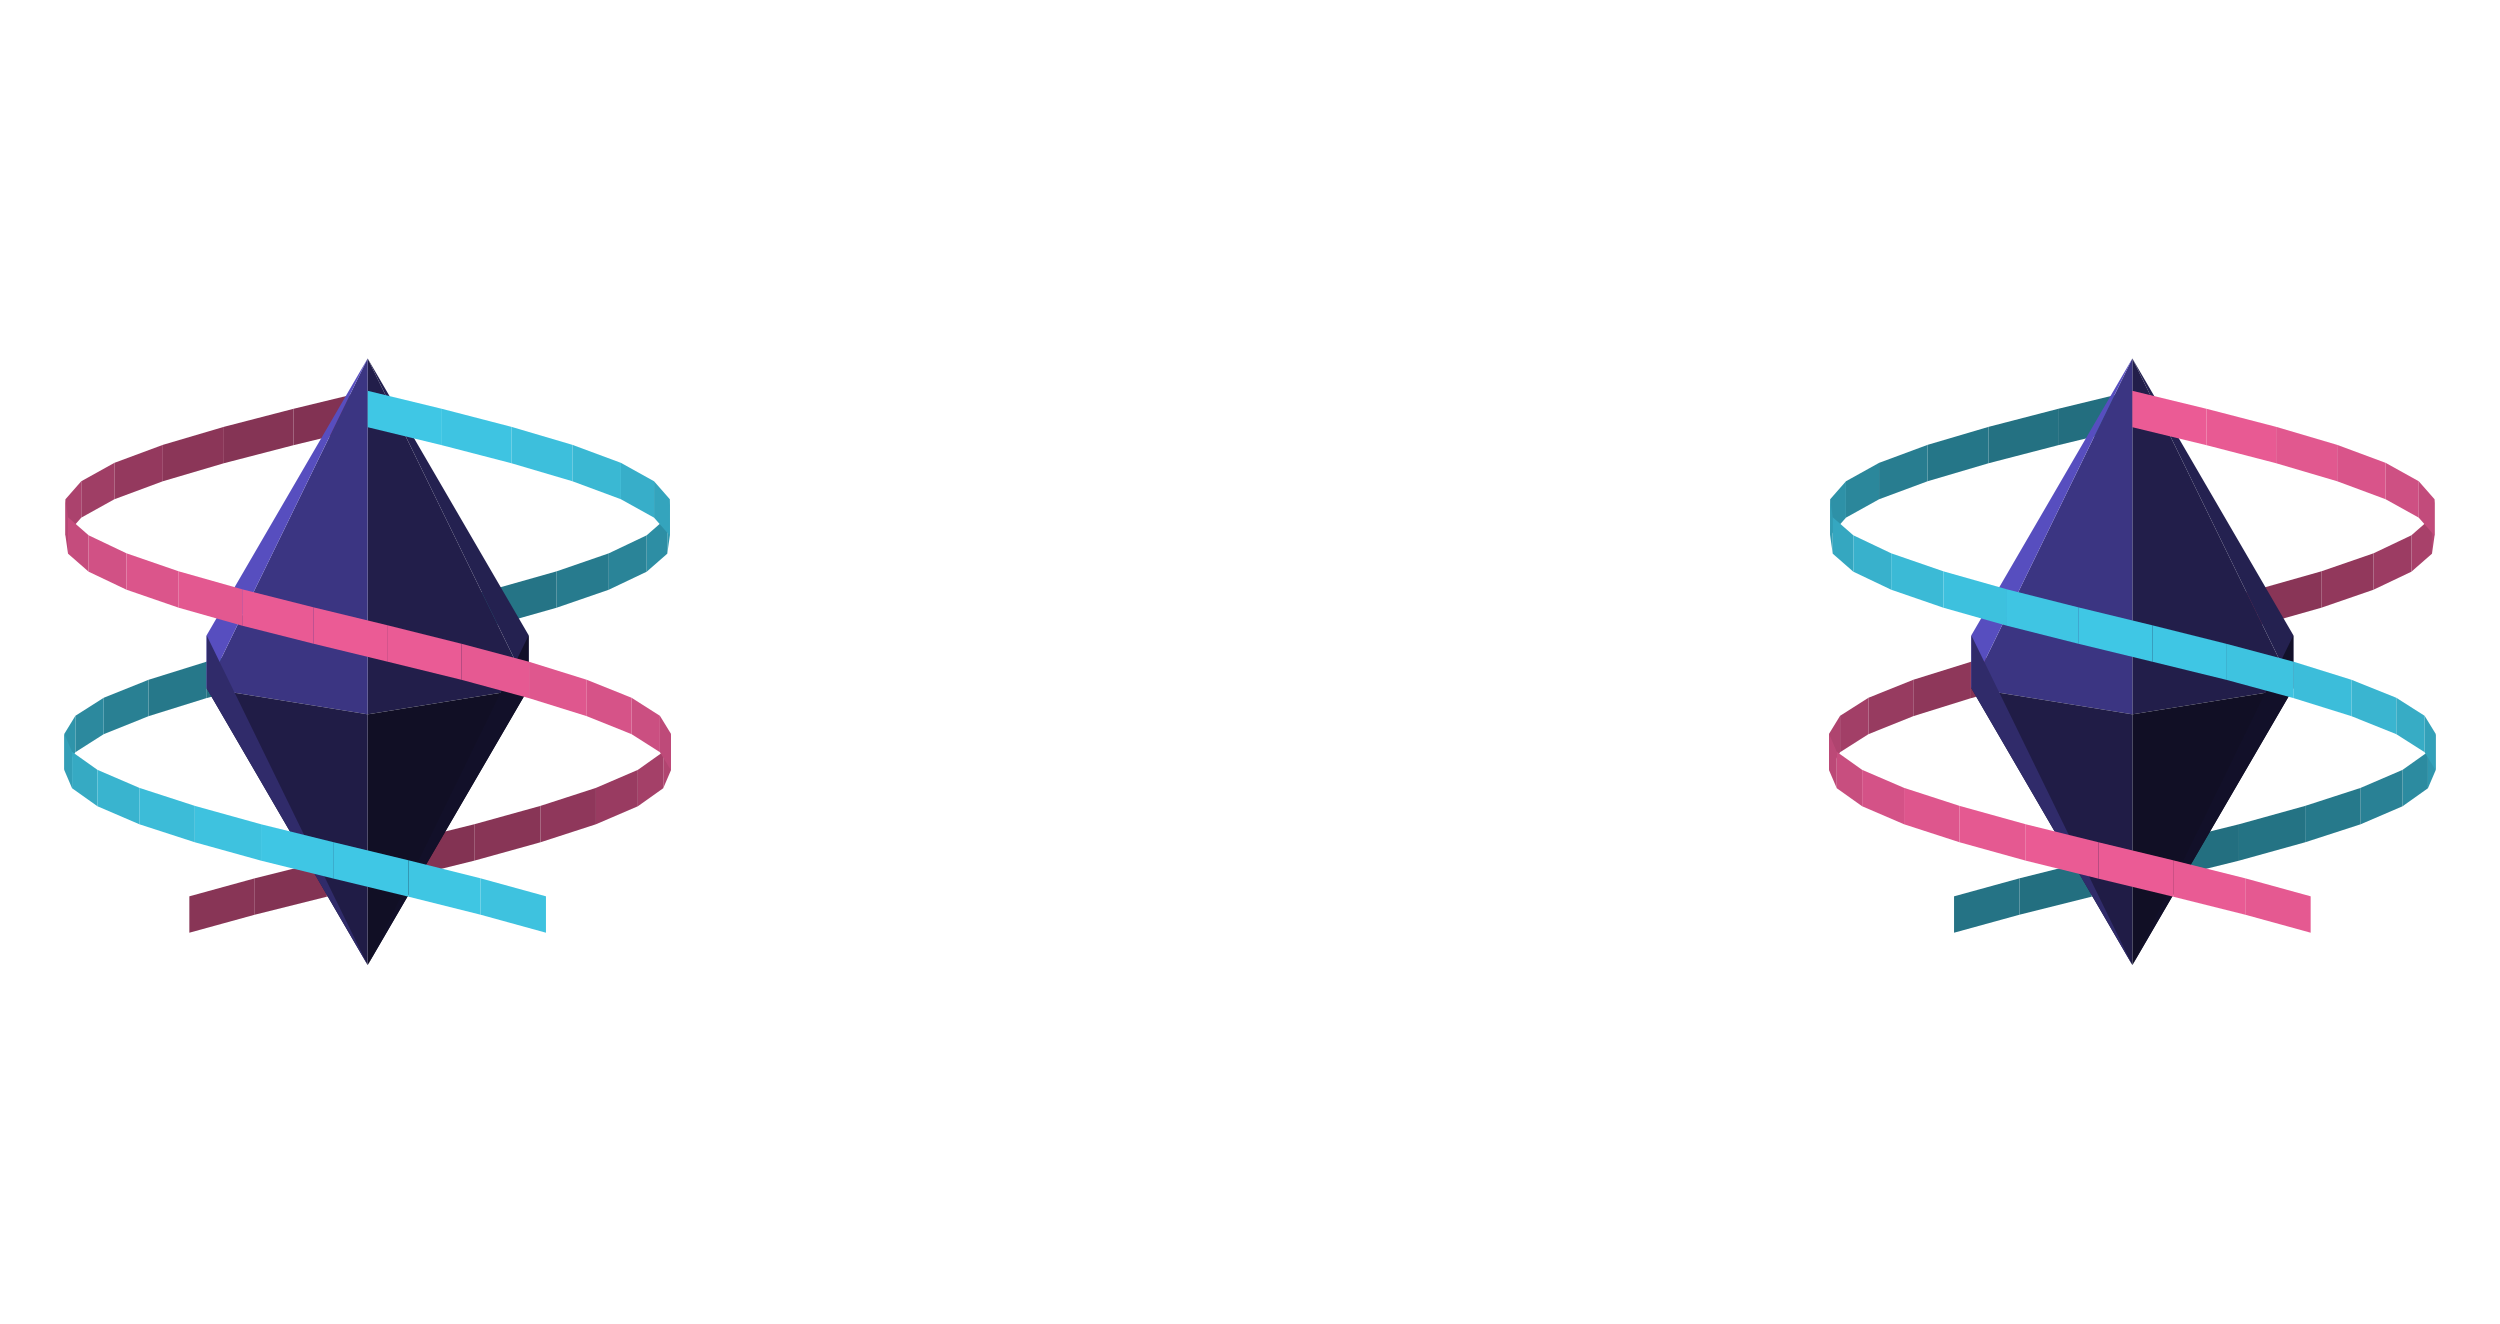
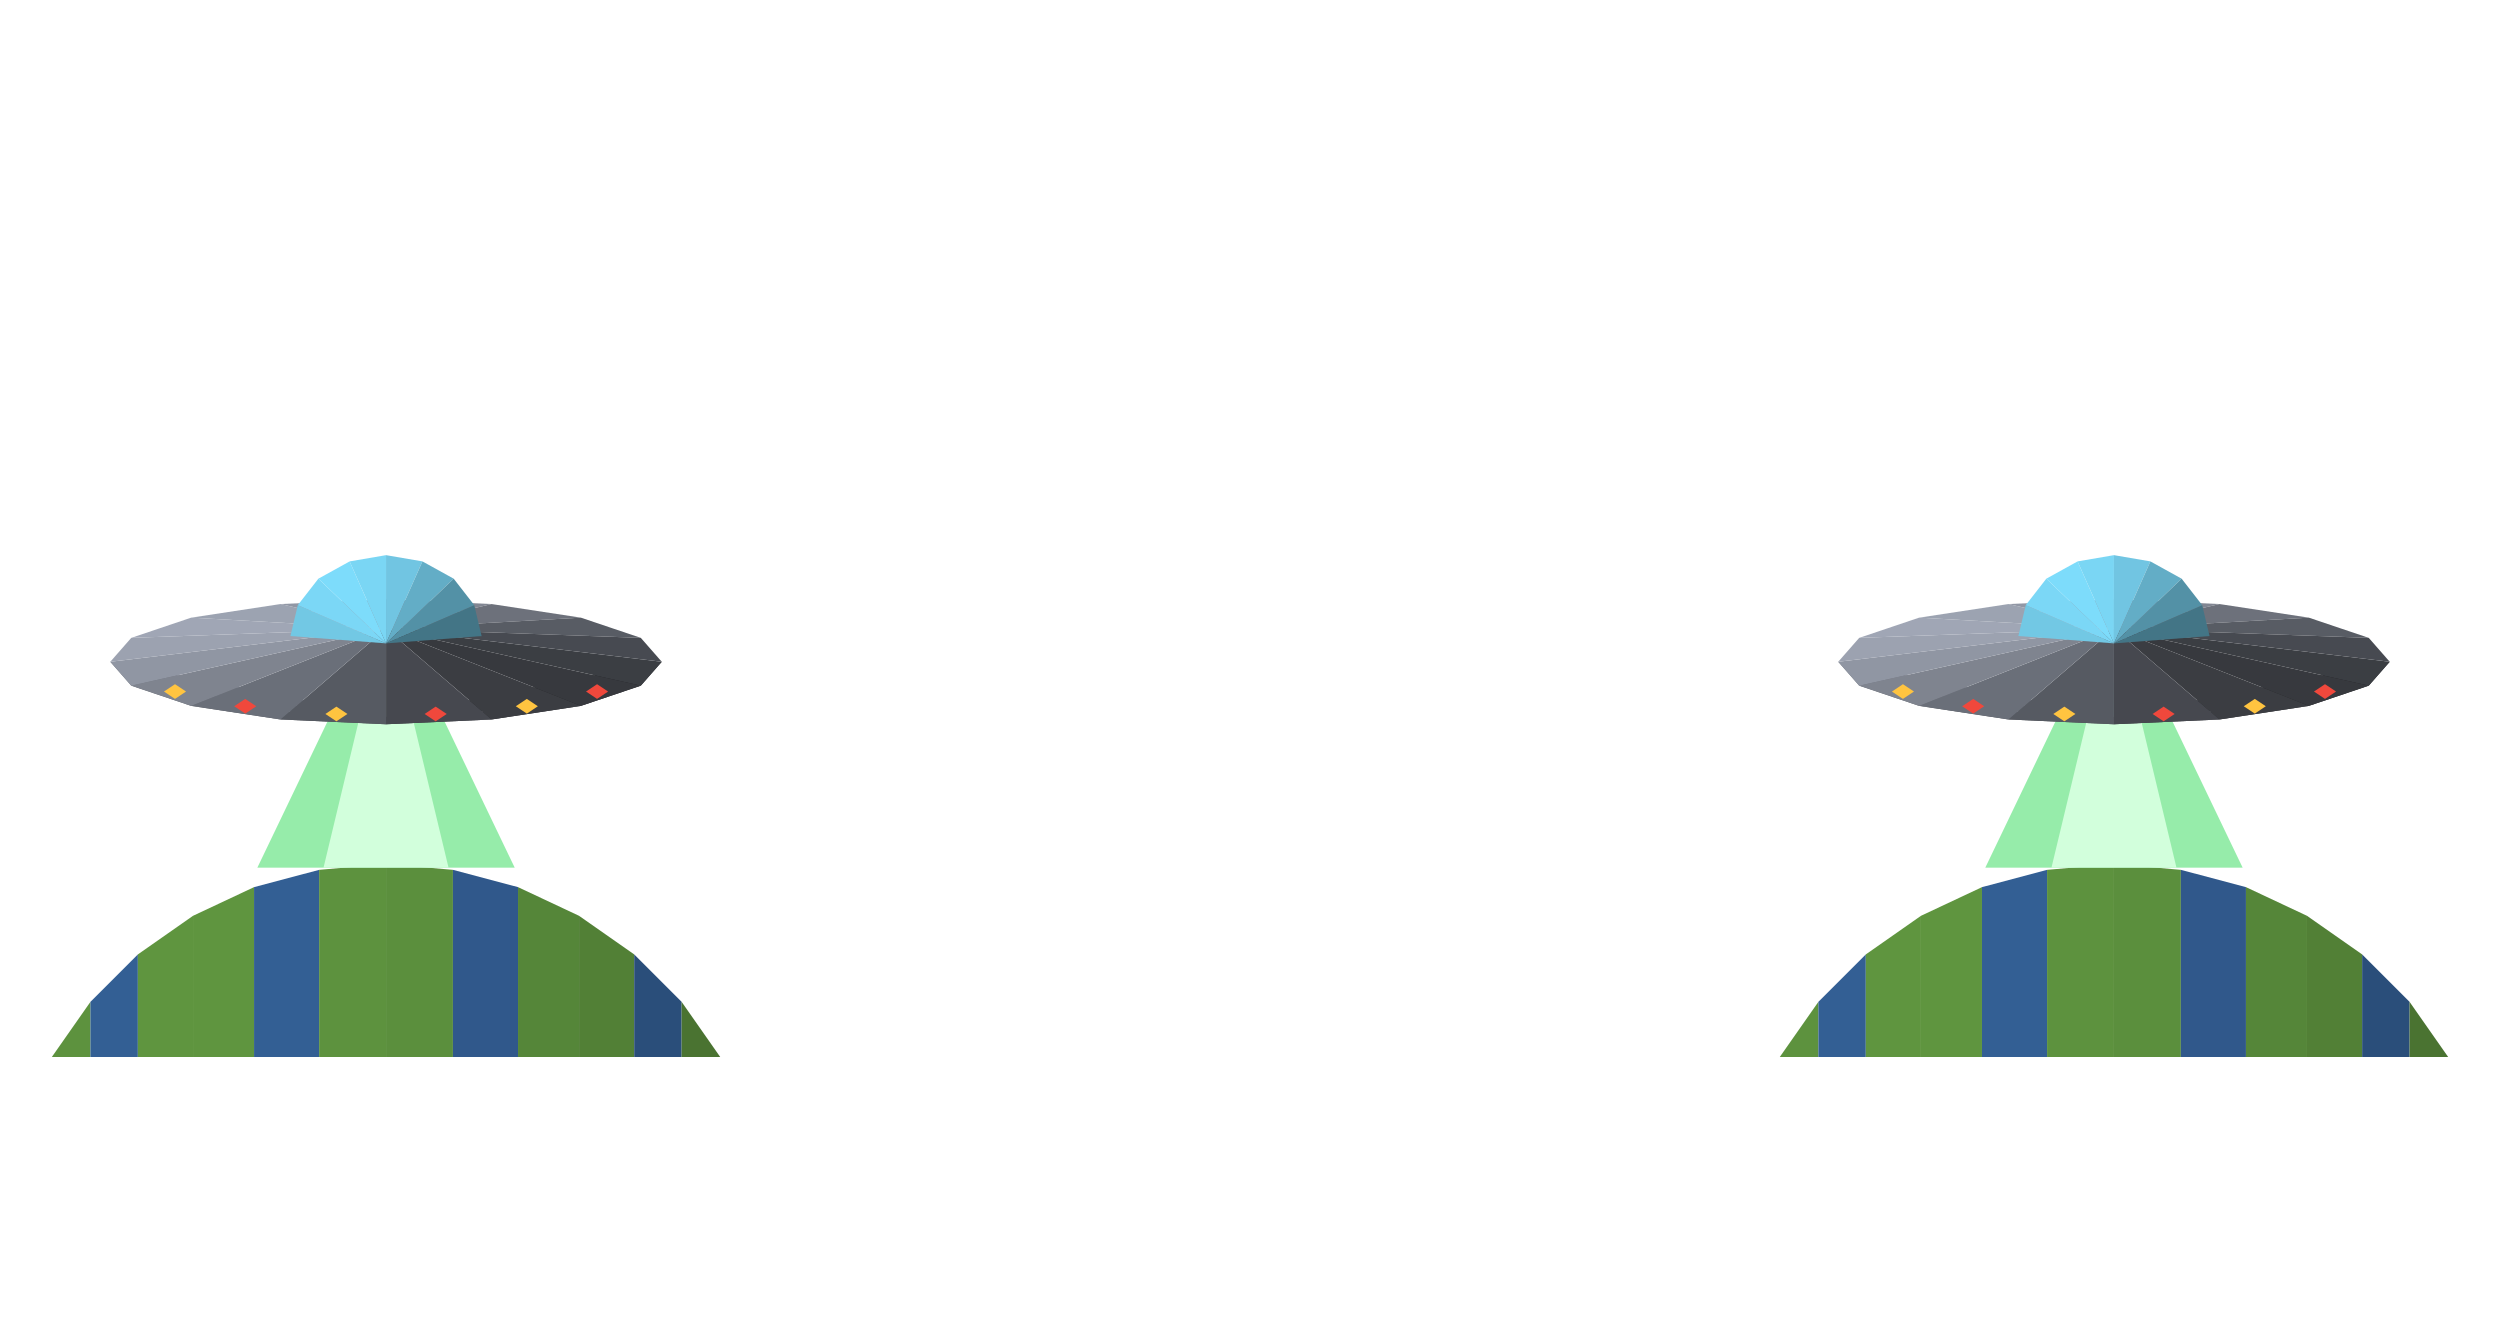
<svg xmlns="http://www.w3.org/2000/svg" width="100%" viewBox="0 0 680 360" role="img">
-   <polygon points="182.2,135.8 181.5,140.7 181.5,150.6 182.2,145.7" fill="#3199b0" />
-   <polygon points="181.5,140.7 175.9,145.6 175.9,155.5 181.5,150.6" fill="#2d8ea4" />
-   <polygon points="175.9,145.6 165.6,150.5 165.6,160.4 175.9,155.5" fill="#2a8498" />
-   <polygon points="165.6,150.5 151.4,155.4 151.4,165.3 165.6,160.4" fill="#277b8e" />
-   <polygon points="151.4,155.4 134.1,160.3 134.1,170.2 151.4,165.3" fill="#257486" />
-   <polygon points="134.1,160.3 114.7,165.2 114.7,175.1 134.1,170.2" fill="#237081" />
-   <polygon points="114.7,165.2 94.5,170.1 94.5,180.0 114.7,175.1" fill="#236e7e" />
-   <polygon points="94.5,170.1 74.5,175.1 74.5,184.9 94.5,180.0" fill="#236f7f" />
-   <polygon points="74.5,175.1 56.1,180.0 56.1,189.9 74.5,184.9" fill="#247283" />
-   <polygon points="56.1,180.0 40.4,184.9 40.4,194.8 56.1,189.9" fill="#26788a" />
-   <polygon points="40.4,184.9 28.2,189.8 28.2,199.7 40.4,194.8" fill="#298093" />
-   <polygon points="28.2,189.8 20.5,194.7 20.5,204.6 28.2,199.7" fill="#2c899e" />
-   <polygon points="20.5,194.7 17.5,199.6 17.5,209.5 20.5,204.6" fill="#2f94aa" />
-   <polygon points="100.0,106.3 79.8,111.2 79.8,121.1 100.0,116.2" fill="#823253" />
-   <polygon points="79.8,111.2 60.9,116.1 60.9,126.0 79.8,121.1" fill="#853455" />
-   <polygon points="60.9,116.1 44.3,121.0 44.3,130.9 60.9,126.0" fill="#8b3658" />
-   <polygon points="44.3,121.0 31.1,125.9 31.1,135.8 44.3,130.9" fill="#94395e" />
-   <polygon points="31.1,125.9 22.1,130.9 22.1,140.8 31.1,135.8" fill="#9f3e65" />
-   <polygon points="22.1,130.9 17.8,135.8 17.8,145.7 22.1,140.8" fill="#ab426d" />
-   <polygon points="182.5,199.6 180.4,204.5 180.4,214.4 182.5,209.5" fill="#b14570" />
-   <polygon points="180.4,204.5 173.5,209.4 173.5,219.3 180.4,214.4" fill="#a44068" />
-   <polygon points="173.5,209.4 162.1,214.3 162.1,224.2 173.5,219.3" fill="#993b61" />
-   <polygon points="162.1,214.3 147.0,219.2 147.0,229.1 162.1,224.2" fill="#8f375b" />
-   <polygon points="147.0,219.2 129.0,224.2 129.0,234.1 147.0,229.1" fill="#883556" />
-   <polygon points="129.0,224.2 109.2,229.1 109.2,239.0 129.0,234.1" fill="#833353" />
-   <polygon points="109.2,229.1 88.9,234.0 88.9,243.9 109.2,239.0" fill="#823252" />
-   <polygon points="88.9,234.0 69.3,238.9 69.3,248.8 88.9,243.9" fill="#833353" />
-   <polygon points="69.3,238.9 51.5,243.8 51.5,253.7 69.3,248.8" fill="#883556" />
-   <polygon points="100.0,97.5 143.8,187.2 100.0,194.3" fill="#221e4a" />
-   <polygon points="100.0,262.5 143.8,187.2 100.0,194.3" fill="#110f25" />
-   <polygon points="100.0,97.5 100.0,194.3 56.2,187.2" fill="#3b3582" />
-   <polygon points="100.0,262.5 100.0,194.3 56.2,187.2" fill="#201c46" />
-   <polygon points="100.0,97.5 56.2,187.2 56.2,172.8" fill="#574ebf" />
-   <polygon points="100.0,262.5 56.2,187.2 56.2,172.8" fill="#302b6a" />
-   <polygon points="100.0,97.5 143.8,172.8 143.8,187.2" fill="#242150" />
-   <polygon points="100.0,262.5 143.8,172.8 143.8,187.2" fill="#121029" />
-   <polygon points="100.0,106.3 120.2,111.2 120.2,121.1 100.0,116.2" fill="#3fc7e5" />
-   <polygon points="120.2,111.2 139.1,116.1 139.1,126.0 120.2,121.1" fill="#3ec4e2" />
-   <polygon points="139.1,116.1 155.7,121.0 155.7,130.9 139.1,126.0" fill="#3dbfdc" />
-   <polygon points="155.7,121.0 168.9,125.9 168.9,135.8 155.7,130.9" fill="#3ab8d3" />
-   <polygon points="168.9,125.9 177.9,130.9 177.9,140.8 168.9,135.8" fill="#37aec9" />
-   <polygon points="177.9,130.9 182.2,135.8 182.2,145.7 177.9,140.8" fill="#34a4bd" />
-   <polygon points="17.5,199.6 19.6,204.5 19.6,214.4 17.5,209.5" fill="#339fb7" />
-   <polygon points="19.6,204.5 26.5,209.4 26.5,219.3 19.6,214.4" fill="#36aac3" />
-   <polygon points="26.5,209.4 37.9,214.3 37.9,224.2 26.5,219.3" fill="#39b4cf" />
-   <polygon points="37.9,214.3 53.0,219.2 53.0,229.1 37.9,224.2" fill="#3cbcd8" />
-   <polygon points="53.0,219.2 71.0,224.2 71.0,234.1 53.0,229.1" fill="#3ec2df" />
-   <polygon points="71.0,224.2 90.8,229.1 90.8,239.0 71.0,234.1" fill="#3fc6e4" />
-   <polygon points="90.8,229.1 111.1,234.0 111.1,243.9 90.8,239.0" fill="#3fc7e5" />
-   <polygon points="111.1,234.0 130.7,238.9 130.7,248.8 111.1,243.9" fill="#3fc6e3" />
-   <polygon points="130.7,238.9 148.5,243.8 148.5,253.7 130.7,248.8" fill="#3ec2df" />
-   <polygon points="17.8,135.8 18.5,140.7 18.5,150.6 17.8,145.7" fill="#b84775" />
-   <polygon points="18.5,140.7 24.1,145.6 24.1,155.5 18.5,150.6" fill="#c54c7d" />
-   <polygon points="24.1,145.6 34.4,150.5 34.4,160.4 24.1,155.5" fill="#d15185" />
-   <polygon points="34.4,150.5 48.6,155.4 48.6,165.3 34.4,160.4" fill="#db558b" />
-   <polygon points="48.6,155.4 65.9,160.3 65.9,170.2 48.6,165.3" fill="#e35890" />
-   <polygon points="65.9,160.3 85.3,165.2 85.3,175.1 65.9,170.2" fill="#e95a94" />
-   <polygon points="85.3,165.2 105.5,170.1 105.5,180.0 85.3,175.1" fill="#eb5b95" />
-   <polygon points="105.5,170.1 125.5,175.1 125.5,184.9 105.5,180.0" fill="#ea5b95" />
-   <polygon points="125.5,175.1 143.9,180.0 143.9,189.9 125.5,184.9" fill="#e65992" />
-   <polygon points="143.9,180.0 159.6,184.9 159.6,194.8 143.9,189.9" fill="#df578e" />
-   <polygon points="159.6,184.9 171.8,189.8 171.8,199.7 159.6,194.8" fill="#d65388" />
-   <polygon points="171.8,189.8 179.5,194.7 179.5,204.6 171.8,199.7" fill="#cb4f81" />
-   <polygon points="179.5,194.7 182.5,199.6 182.5,209.5 179.5,204.6" fill="#be4a79" />
-   <polygon points="662.2,135.8 661.5,140.7 661.5,150.6 662.2,145.7" fill="#b54673" />
-   <polygon points="661.5,140.7 655.9,145.6 655.9,155.5 661.5,150.6" fill="#a8416a" />
-   <polygon points="655.9,145.6 645.6,150.5 645.6,160.4 655.9,155.5" fill="#9c3c63" />
-   <polygon points="645.6,150.5 631.4,155.4 631.4,165.3 645.6,160.4" fill="#92385c" />
-   <polygon points="631.4,155.4 614.1,160.3 614.1,170.2 631.4,165.3" fill="#893557" />
-   <polygon points="614.1,160.3 594.7,165.2 594.7,175.1 614.1,170.2" fill="#843354" />
-   <polygon points="594.7,165.2 574.5,170.1 574.5,180.0 594.7,175.1" fill="#823252" />
-   <polygon points="574.5,170.1 554.5,175.1 554.5,184.9 574.5,180.0" fill="#833353" />
-   <polygon points="554.5,175.1 536.1,180.0 536.1,189.9 554.5,184.9" fill="#873455" />
-   <polygon points="536.1,180.0 520.4,184.9 520.4,194.8 536.1,189.9" fill="#8e375a" />
-   <polygon points="520.4,184.9 508.2,189.8 508.2,199.7 520.4,194.8" fill="#973b60" />
-   <polygon points="508.2,189.8 500.5,194.7 500.5,204.6 508.2,199.7" fill="#a23f67" />
-   <polygon points="500.5,194.7 497.5,199.6 497.5,209.5 500.5,204.6" fill="#af446f" />
-   <polygon points="580.0,106.3 559.8,111.2 559.8,121.1 580.0,116.2" fill="#236e7f" />
-   <polygon points="559.8,111.2 540.9,116.1 540.9,126.0 559.8,121.1" fill="#247182" />
-   <polygon points="540.9,116.1 524.3,121.0 524.3,130.9 540.9,126.0" fill="#257688" />
-   <polygon points="524.3,121.0 511.1,125.9 511.1,135.8 524.3,130.9" fill="#287d90" />
-   <polygon points="511.1,125.9 502.1,130.9 502.1,140.8 511.1,135.8" fill="#2b879b" />
-   <polygon points="502.1,130.9 497.8,135.8 497.8,145.7 502.1,140.8" fill="#2e91a7" />
-   <polygon points="662.5,199.6 660.4,204.5 660.4,214.4 662.5,209.5" fill="#3096ad" />
-   <polygon points="660.4,204.5 653.5,209.4 653.5,219.3 660.4,214.4" fill="#2c8ba0" />
-   <polygon points="653.5,209.4 642.1,214.3 642.1,224.2 653.5,219.3" fill="#298195" />
-   <polygon points="642.1,214.3 627.0,219.2 627.0,229.1 642.1,224.2" fill="#26798b" />
-   <polygon points="627.0,219.2 609.0,224.2 609.0,234.1 627.0,229.1" fill="#247384" />
-   <polygon points="609.0,224.2 589.2,229.1 589.2,239.0 609.0,234.1" fill="#236f80" />
-   <polygon points="589.2,229.1 568.9,234.0 568.9,243.9 589.2,239.0" fill="#236e7e" />
-   <polygon points="568.9,234.0 549.3,238.9 549.3,248.8 568.9,243.9" fill="#236f80" />
-   <polygon points="549.3,238.9 531.5,243.8 531.5,253.7 549.3,248.8" fill="#257385" />
-   <polygon points="580.0,97.5 623.8,187.2 580.0,194.3" fill="#221e4a" />
-   <polygon points="580.0,262.5 623.8,187.2 580.0,194.3" fill="#110f25" />
-   <polygon points="580.0,97.5 580.0,194.3 536.2,187.2" fill="#3b3582" />
-   <polygon points="580.0,262.5 580.0,194.3 536.2,187.2" fill="#201c46" />
-   <polygon points="580.0,97.5 536.2,187.2 536.2,172.8" fill="#574ebf" />
-   <polygon points="580.0,262.5 536.2,187.2 536.2,172.8" fill="#302b6a" />
-   <polygon points="580.0,97.5 623.8,172.8 623.8,187.2" fill="#242150" />
-   <polygon points="580.0,262.5 623.8,172.8 623.8,187.2" fill="#121029" />
-   <polygon points="580.0,106.3 600.2,111.2 600.2,121.1 580.0,116.2" fill="#eb5b95" />
-   <polygon points="600.2,111.2 619.1,116.1 619.1,126.0 600.2,121.1" fill="#e85a93" />
-   <polygon points="619.1,116.1 635.7,121.0 635.7,130.9 619.1,126.0" fill="#e1588f" />
-   <polygon points="635.7,121.0 648.9,125.9 648.9,135.8 635.7,130.9" fill="#d9548a" />
-   <polygon points="648.9,125.9 657.9,130.9 657.9,140.8 648.9,135.8" fill="#ce5083" />
-   <polygon points="657.9,130.9 662.2,135.8 662.2,145.7 657.9,140.8" fill="#c24b7b" />
-   <polygon points="497.5,199.6 499.6,204.5 499.6,214.4 497.5,209.5" fill="#bc4977" />
-   <polygon points="499.6,204.5 506.5,209.4 506.5,219.3 499.6,214.4" fill="#c84e7f" />
-   <polygon points="506.5,209.4 517.9,214.3 517.9,224.2 506.5,219.3" fill="#d45287" />
-   <polygon points="517.9,214.3 533.0,219.2 533.0,229.1 517.9,224.2" fill="#de568d" />
-   <polygon points="533.0,219.2 551.0,224.2 551.0,234.1 533.0,229.1" fill="#e55991" />
-   <polygon points="551.0,224.2 570.8,229.1 570.8,239.0 551.0,234.1" fill="#ea5b94" />
-   <polygon points="570.8,229.1 591.1,234.0 591.1,243.9 570.8,239.0" fill="#eb5b95" />
-   <polygon points="591.1,234.0 610.7,238.9 610.7,248.8 591.1,243.9" fill="#e95b94" />
-   <polygon points="610.7,238.9 628.5,243.8 628.5,253.7 610.7,248.8" fill="#e55991" />
-   <polygon points="497.8,135.8 498.5,140.7 498.5,150.6 497.8,145.7" fill="#329cb3" />
-   <polygon points="498.5,140.7 504.1,145.6 504.1,155.5 498.5,150.6" fill="#35a7c0" />
-   <polygon points="504.1,145.6 514.4,150.5 514.4,160.4 504.1,155.5" fill="#38b1cc" />
-   <polygon points="514.4,150.5 528.6,155.4 528.6,165.3 514.4,160.4" fill="#3bbad6" />
-   <polygon points="528.6,155.4 545.9,160.3 545.9,170.2 528.6,165.3" fill="#3dc1de" />
-   <polygon points="545.9,160.3 565.3,165.2 565.3,175.1 545.9,170.2" fill="#3fc5e3" />
-   <polygon points="565.3,165.2 585.5,170.1 585.5,180.0 565.3,175.1" fill="#3fc7e5" />
-   <polygon points="585.5,170.1 605.5,175.1 605.5,184.9 585.5,180.0" fill="#3fc6e4" />
-   <polygon points="605.5,175.1 623.9,180.0 623.9,189.9 605.5,184.9" fill="#3ec3e0" />
-   <polygon points="623.9,180.0 639.6,184.9 639.6,194.8 623.9,189.9" fill="#3cbdda" />
-   <polygon points="639.6,184.9 651.8,189.8 651.8,199.7 639.6,194.8" fill="#3ab5d0" />
-   <polygon points="651.8,189.8 659.5,194.7 659.5,204.6 651.8,199.7" fill="#37acc5" />
-   <polygon points="659.5,194.7 662.5,199.6 662.5,209.5 659.5,204.6" fill="#33a1b9" />
+   <polygon points="14.1,287.5 24.6,272.5 24.6,287.5 14.1,287.5" fill="#5d923e" />
+   <polygon points="24.6,272.5 37.5,259.6 37.5,287.5 24.6,287.5" fill="#335f94" />
+   <polygon points="37.5,259.6 52.5,249.1 52.5,287.5 37.5,287.5" fill="#5f953f" />
+   <polygon points="52.5,249.1 69.1,241.3 69.1,287.5 52.5,287.5" fill="#5f953f" />
+   <polygon points="69.1,241.3 86.8,236.6 86.8,287.5 69.1,287.5" fill="#335f94" />
+   <polygon points="86.8,236.6 105.0,235.0 105.0,287.5 86.8,287.5" fill="#5d923e" />
+   <polygon points="105.0,235.0 123.2,236.6 123.2,287.5 105.0,287.5" fill="#5b8f3d" />
+   <polygon points="123.2,236.6 140.9,241.3 140.9,287.5 123.2,287.5" fill="#30588b" />
+   <polygon points="140.9,241.3 157.5,249.1 157.5,287.5 140.9,287.5" fill="#558639" />
+   <polygon points="157.5,249.1 172.5,259.6 172.5,287.5 157.5,287.5" fill="#528036" />
+   <polygon points="172.5,259.6 185.4,272.5 185.4,287.5 172.5,287.5" fill="#2a4e7a" />
+   <polygon points="185.4,272.5 195.9,287.5 195.9,287.5 185.4,287.5" fill="#4a7331" />
+   <polygon points="94.0,186.0 116.0,186.0 140.0,236.0 70.0,236.0" fill="#96ecaa" />
+   <polygon points="100.0,186.0 110.0,186.0 122.0,236.0 88.0,236.0" fill="#d2ffdc" />
+   <polygon points="105.0,195.0 180.0,180.0 174.3,186.5" fill="#1e1f22" />
+   <polygon points="105.0,195.0 174.3,186.5 158.0,192.0" fill="#1f2023" />
+   <polygon points="105.0,195.0 158.0,192.0 133.7,195.7" fill="#25262a" />
+   <polygon points="105.0,195.0 133.7,195.7 105.0,197.0" fill="#303136" />
+   <polygon points="105.0,195.0 105.0,197.0 76.3,195.7" fill="#3d4046" />
+   <polygon points="105.0,195.0 76.3,195.7 52.0,192.0" fill="#4c4f56" />
+   <polygon points="105.0,195.0 52.0,192.0 35.7,186.5" fill="#595d65" />
+   <polygon points="105.0,195.0 35.7,186.5 30.0,180.0" fill="#636770" />
+   <polygon points="105.0,171.0 180.0,180.0 174.3,186.5" fill="#3b3e43" />
+   <polygon points="105.0,171.0 174.3,186.5 158.0,192.0" fill="#37393e" />
+   <polygon points="105.0,171.0 158.0,192.0 133.7,195.7" fill="#3b3d42" />
+   <polygon points="105.0,171.0 133.7,195.7 105.0,197.0" fill="#46484f" />
+   <polygon points="105.0,171.0 105.0,197.0 76.3,195.7" fill="#565a62" />
+   <polygon points="105.0,171.0 76.3,195.7 52.0,192.0" fill="#6a6f79" />
+   <polygon points="105.0,171.0 52.0,192.0 35.7,186.5" fill="#7f848f" />
+   <polygon points="105.0,171.0 35.7,186.5 30.0,180.0" fill="#9096a3" />
+   <polygon points="105.0,171.0 30.0,180.0 35.7,173.5" fill="#9ca2b0" />
+   <polygon points="105.0,171.0 35.7,173.5 52.0,168.0" fill="#a0a6b5" />
+   <polygon points="105.0,171.0 52.0,168.0 76.3,164.3" fill="#9ca3b1" />
+   <polygon points="105.0,171.0 76.3,164.3 105.0,163.0" fill="#9197a5" />
+   <polygon points="105.0,171.0 105.0,163.0 133.7,164.3" fill="#818692" />
+   <polygon points="105.0,171.0 133.7,164.3 158.0,168.0" fill="#6d717b" />
+   <polygon points="105.0,171.0 158.0,168.0 174.3,173.5" fill="#585c64" />
+   <polygon points="105.0,171.0 174.3,173.5 180.0,180.0" fill="#474a51" />
+   <polygon points="159.4,188.1 162.4,186.1 165.4,188.1 162.4,190.1" fill="#f0483c" />
+   <polygon points="140.3,192.1 143.3,190.1 146.3,192.1 143.3,194.1" fill="#ffc440" />
+   <polygon points="115.5,194.2 118.5,192.2 121.5,194.2 118.5,196.2" fill="#f0483c" />
+   <polygon points="88.5,194.2 91.5,192.2 94.5,194.2 91.5,196.2" fill="#ffc440" />
+   <polygon points="63.7,192.1 66.7,190.1 69.7,192.1 66.7,194.1" fill="#f0483c" />
+   <polygon points="44.6,188.1 47.6,186.1 50.6,188.1 47.6,190.1" fill="#ffc440" />
+   <polygon points="105.0,175.0 79.0,173.0 81.0,164.6" fill="#72c8e4" />
+   <polygon points="105.0,175.0 81.0,164.6 86.6,157.4" fill="#7bd7f6" />
+   <polygon points="105.0,175.0 86.6,157.4 95.1,152.7" fill="#7ddcfb" />
+   <polygon points="105.0,175.0 95.1,152.7 105.0,151.0" fill="#7ad6f4" />
+   <polygon points="105.0,175.0 105.0,151.0 114.9,152.7" fill="#71c5e2" />
+   <polygon points="105.0,175.0 114.9,152.7 123.4,157.4" fill="#63adc6" />
+   <polygon points="105.0,175.0 123.4,157.4 129.0,164.6" fill="#5391a6" />
+   <polygon points="105.0,175.0 129.0,164.6 131.0,173.0" fill="#437586" />
+   <polygon points="484.1,287.5 494.6,272.5 494.6,287.5 484.1,287.5" fill="#5d923e" />
+   <polygon points="494.6,272.5 507.5,259.6 507.5,287.5 494.6,287.5" fill="#335f94" />
+   <polygon points="507.5,259.6 522.5,249.1 522.5,287.5 507.5,287.5" fill="#5f953f" />
+   <polygon points="522.5,249.1 539.1,241.3 539.1,287.5 522.5,287.5" fill="#5f953f" />
+   <polygon points="539.1,241.3 556.8,236.6 556.8,287.5 539.1,287.5" fill="#335f94" />
+   <polygon points="556.8,236.6 575.0,235.0 575.0,287.5 556.8,287.5" fill="#5d923e" />
+   <polygon points="575.0,235.0 593.2,236.6 593.2,287.5 575.0,287.5" fill="#5b8f3d" />
+   <polygon points="593.2,236.6 610.9,241.3 610.9,287.5 593.2,287.5" fill="#30588b" />
+   <polygon points="610.9,241.3 627.5,249.1 627.5,287.5 610.9,287.5" fill="#558639" />
+   <polygon points="627.5,249.1 642.5,259.6 642.5,287.5 627.5,287.5" fill="#528036" />
+   <polygon points="642.5,259.6 655.4,272.5 655.4,287.5 642.5,287.5" fill="#2a4e7a" />
+   <polygon points="655.4,272.5 665.9,287.5 665.9,287.5 655.4,287.5" fill="#4a7331" />
+   <polygon points="564.0,186.0 586.0,186.0 610.0,236.0 540.0,236.0" fill="#96ecaa" />
+   <polygon points="570.0,186.0 580.0,186.0 592.0,236.0 558.0,236.0" fill="#d2ffdc" />
+   <polygon points="575.0,195.0 650.0,180.0 644.3,186.5" fill="#1e1f22" />
+   <polygon points="575.0,195.0 644.3,186.5 628.0,192.0" fill="#1f2023" />
+   <polygon points="575.0,195.0 628.0,192.0 603.7,195.7" fill="#25262a" />
+   <polygon points="575.0,195.0 603.7,195.7 575.0,197.0" fill="#303136" />
+   <polygon points="575.0,195.0 575.0,197.0 546.3,195.7" fill="#3d4046" />
+   <polygon points="575.0,195.0 546.3,195.7 522.0,192.0" fill="#4c4f56" />
+   <polygon points="575.0,195.0 522.0,192.0 505.7,186.5" fill="#595d65" />
+   <polygon points="575.0,195.0 505.7,186.5 500.0,180.0" fill="#636770" />
+   <polygon points="575.0,171.0 650.0,180.0 644.3,186.5" fill="#3b3e43" />
+   <polygon points="575.0,171.0 644.3,186.5 628.0,192.0" fill="#37393e" />
+   <polygon points="575.0,171.0 628.0,192.0 603.7,195.7" fill="#3b3d42" />
+   <polygon points="575.0,171.0 603.7,195.7 575.0,197.0" fill="#46484f" />
+   <polygon points="575.0,171.0 575.0,197.0 546.3,195.7" fill="#565a62" />
+   <polygon points="575.0,171.0 546.3,195.7 522.0,192.0" fill="#6a6f79" />
+   <polygon points="575.0,171.0 522.0,192.0 505.7,186.5" fill="#7f848f" />
+   <polygon points="575.0,171.0 505.7,186.5 500.0,180.0" fill="#9096a3" />
+   <polygon points="575.0,171.0 500.0,180.0 505.7,173.5" fill="#9ca2b0" />
+   <polygon points="575.0,171.0 505.7,173.5 522.0,168.0" fill="#a0a6b5" />
+   <polygon points="575.0,171.0 522.0,168.0 546.3,164.3" fill="#9ca3b1" />
+   <polygon points="575.0,171.0 546.3,164.3 575.0,163.0" fill="#9197a5" />
+   <polygon points="575.0,171.0 575.0,163.0 603.7,164.3" fill="#818692" />
+   <polygon points="575.0,171.0 603.7,164.3 628.0,168.0" fill="#6d717b" />
+   <polygon points="575.0,171.0 628.0,168.0 644.3,173.5" fill="#585c64" />
+   <polygon points="575.0,171.0 644.3,173.5 650.0,180.0" fill="#474a51" />
+   <polygon points="629.4,188.1 632.4,186.1 635.4,188.1 632.4,190.1" fill="#f0483c" />
+   <polygon points="610.3,192.1 613.3,190.1 616.3,192.1 613.3,194.1" fill="#ffc440" />
+   <polygon points="585.5,194.2 588.5,192.2 591.5,194.2 588.5,196.2" fill="#f0483c" />
+   <polygon points="558.5,194.2 561.5,192.2 564.5,194.2 561.5,196.2" fill="#ffc440" />
+   <polygon points="533.7,192.1 536.7,190.1 539.7,192.1 536.7,194.1" fill="#f0483c" />
+   <polygon points="514.6,188.1 517.6,186.1 520.6,188.1 517.6,190.1" fill="#ffc440" />
+   <polygon points="575.0,175.0 549.0,173.0 551.0,164.6" fill="#72c8e4" />
+   <polygon points="575.0,175.0 551.0,164.6 556.6,157.4" fill="#7bd7f6" />
+   <polygon points="575.0,175.0 556.6,157.4 565.1,152.7" fill="#7ddcfb" />
+   <polygon points="575.0,175.0 565.1,152.7 575.0,151.0" fill="#7ad6f4" />
+   <polygon points="575.0,175.0 575.0,151.0 584.9,152.7" fill="#71c5e2" />
+   <polygon points="575.0,175.0 584.9,152.7 593.4,157.4" fill="#63adc6" />
+   <polygon points="575.0,175.0 593.4,157.4 599.0,164.6" fill="#5391a6" />
+   <polygon points="575.0,175.0 599.0,164.6 601.0,173.0" fill="#437586" />
</svg>
